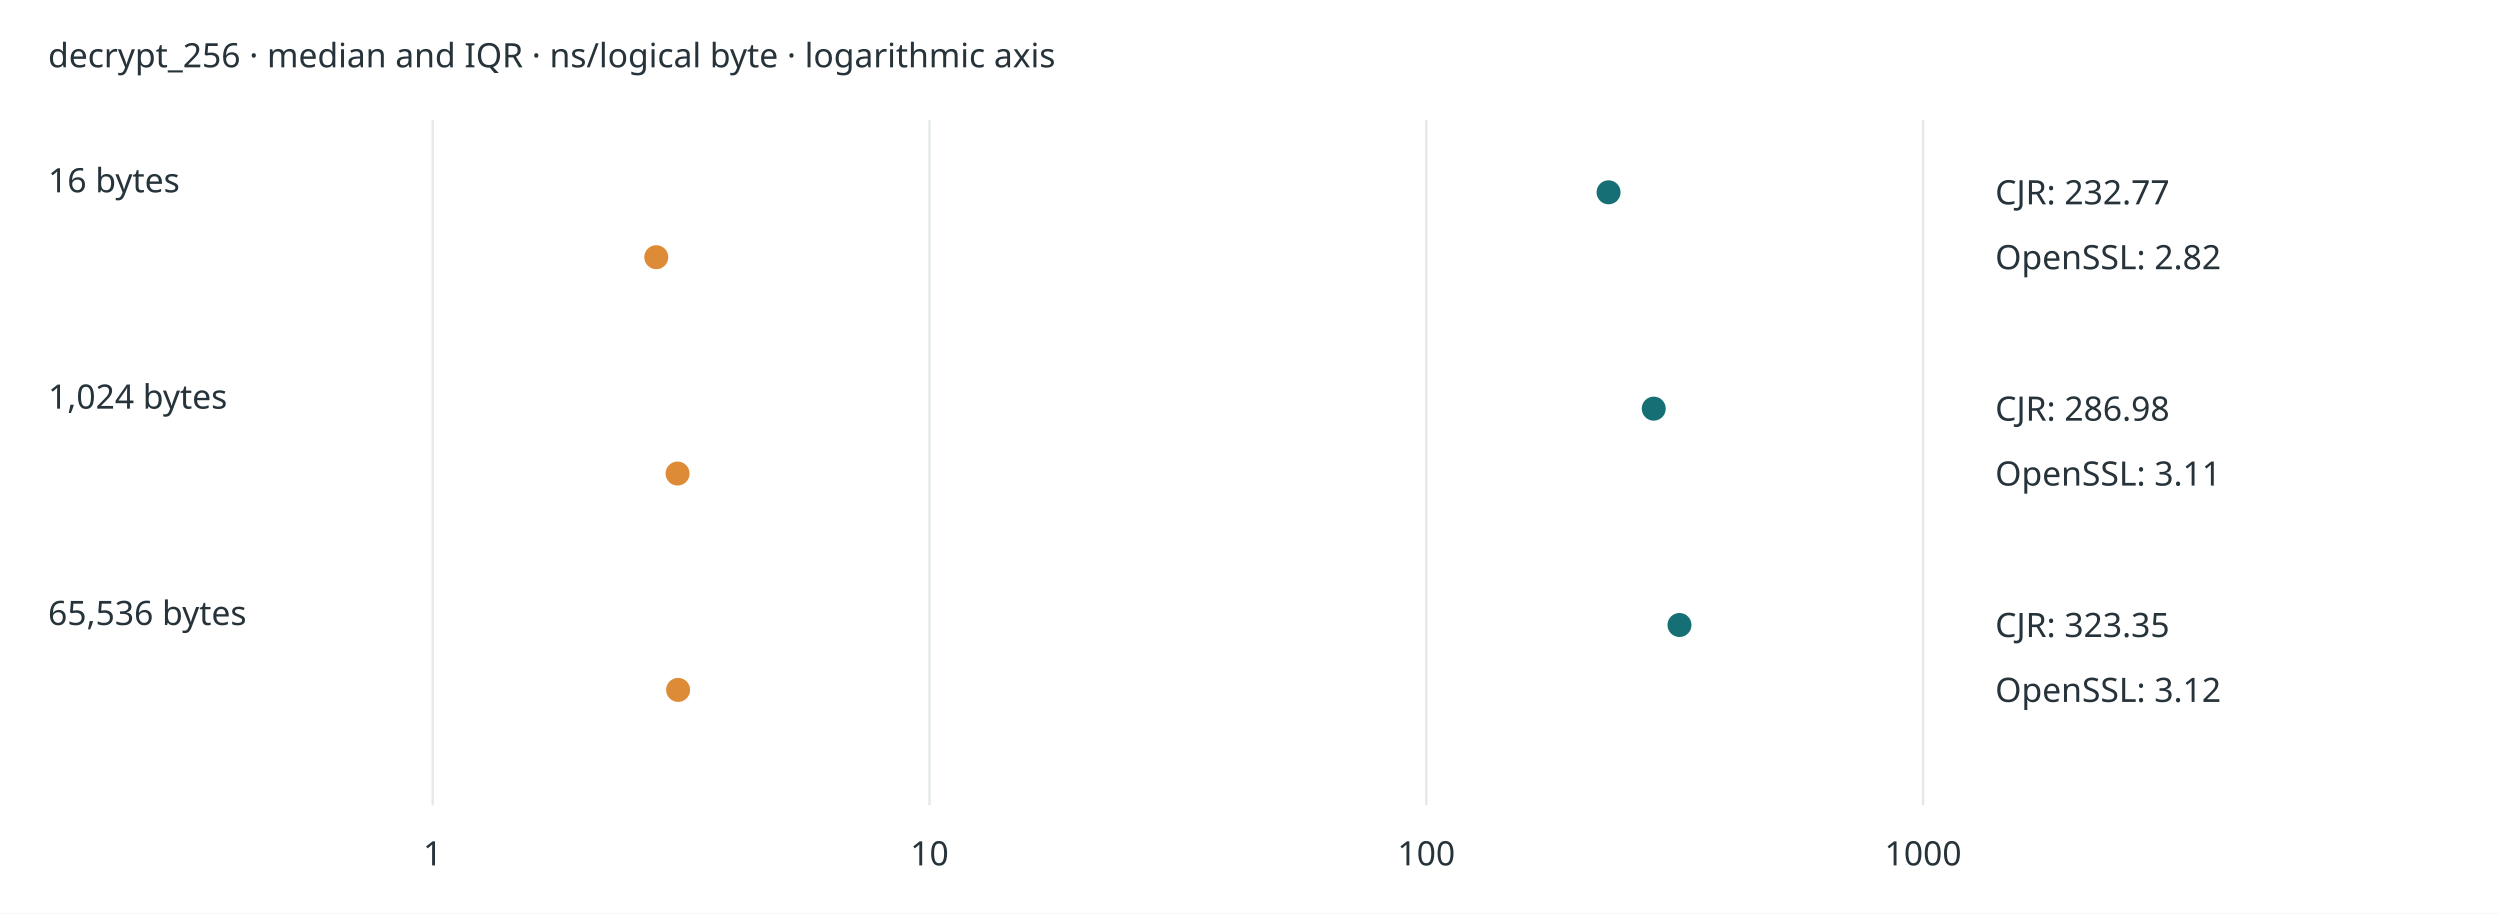
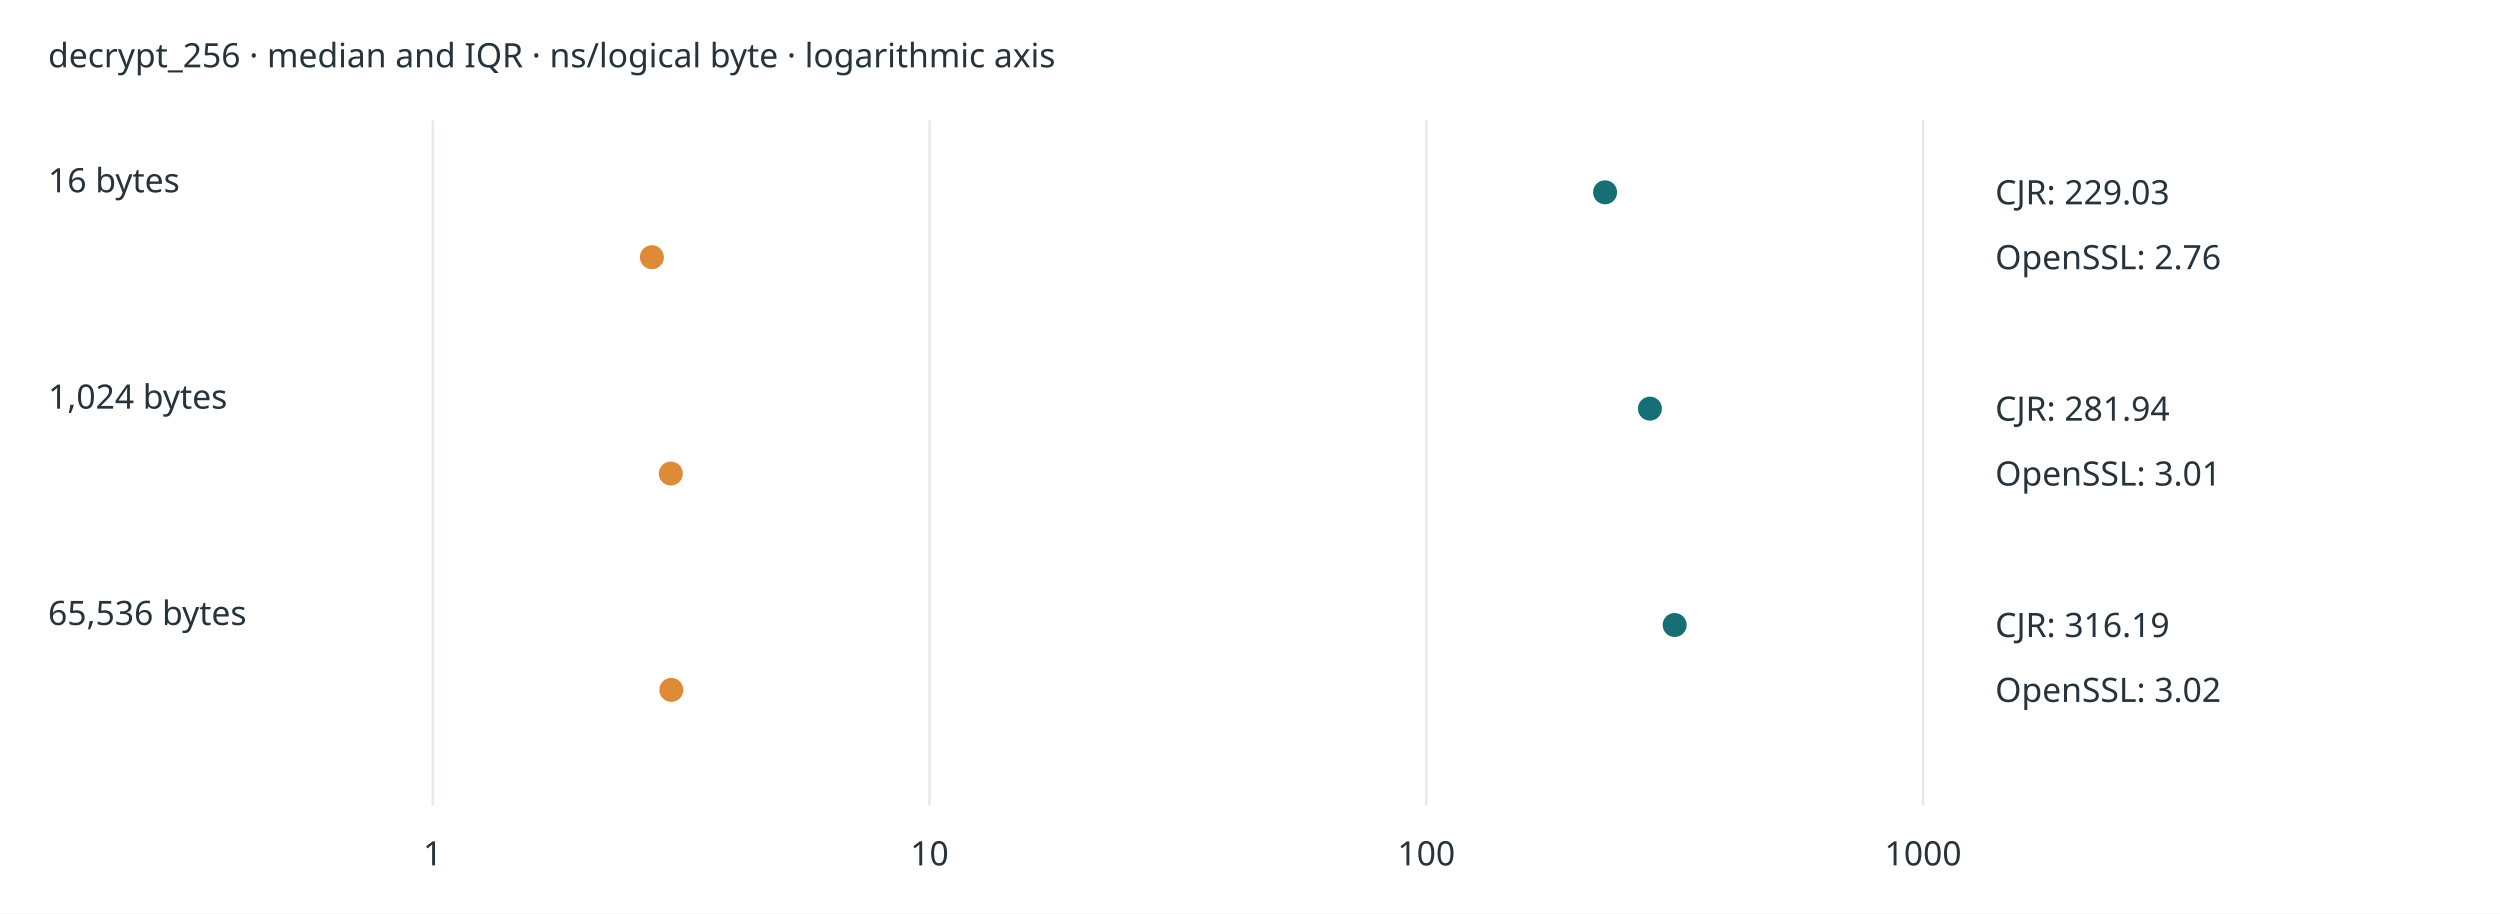
<svg xmlns="http://www.w3.org/2000/svg" viewBox="0 0 1040 380" role="img">
  <rect width="100%" height="100%" fill="white" />
  <style>text{font:14px system-ui;fill:#26333a}</style>
  <text x="20" y="28">decrypt_256 · median and IQR · ns/logical byte · logarithmic axis</text>
  <path d="M 180.0 50 V 335" stroke="#e4e9e9" />
  <text x="180.0" y="360" text-anchor="middle">1</text>
  <path d="M 386.667 50 V 335" stroke="#e4e9e9" />
  <text x="386.667" y="360" text-anchor="middle">10</text>
  <path d="M 593.333 50 V 335" stroke="#e4e9e9" />
  <text x="593.333" y="360" text-anchor="middle">100</text>
  <path d="M 800.0 50 V 335" stroke="#e4e9e9" />
  <text x="800.0" y="360" text-anchor="middle">1000</text>
  <text x="20" y="80">16 bytes</text>
-   <path d="M 669.031 80 H 669.287" stroke="#176f76" stroke-width="5" />
-   <circle cx="669.166" cy="80" r="5" fill="#176f76" />
-   <text x="830" y="85">CJR: 232.77</text>
-   <path d="M 272.946 107 H 273.31" stroke="#de8b37" stroke-width="5" />
-   <circle cx="273.006" cy="107" r="5" fill="#de8b37" />
-   <text x="830" y="112">OpenSSL: 2.82</text>
+   <path d="M 667.551 80 H 668.029" stroke="#176f76" stroke-width="5" />
+   <circle cx="667.713" cy="80" r="5" fill="#176f76" />
+   <text x="830" y="85">CJR: 229.03</text>
+   <path d="M 271.1 107 H 271.266" stroke="#de8b37" stroke-width="5" />
+   <circle cx="271.185" cy="107" r="5" fill="#de8b37" />
+   <text x="830" y="112">OpenSSL: 2.76</text>
  <text x="20" y="170">1,024 bytes</text>
-   <path d="M 687.736 170 H 689.313" stroke="#176f76" stroke-width="5" />
-   <circle cx="687.956" cy="170" r="5" fill="#176f76" />
-   <text x="830" y="175">CJR: 286.98</text>
-   <path d="M 281.37 197 H 282.912" stroke="#de8b37" stroke-width="5" />
-   <circle cx="281.866" cy="197" r="5" fill="#de8b37" />
-   <text x="830" y="202">OpenSSL: 3.11</text>
+   <path d="M 685.99 170 H 686.883" stroke="#176f76" stroke-width="5" />
+   <circle cx="686.367" cy="170" r="5" fill="#176f76" />
+   <text x="830" y="175">CJR: 281.94</text>
+   <path d="M 277.979 197 H 279.465" stroke="#de8b37" stroke-width="5" />
+   <circle cx="279.05" cy="197" r="5" fill="#de8b37" />
+   <text x="830" y="202">OpenSSL: 3.01</text>
  <text x="20" y="260">65,536 bytes</text>
-   <path d="M 698.428 260 H 698.961" stroke="#176f76" stroke-width="5" />
-   <circle cx="698.665" cy="260" r="5" fill="#176f76" />
-   <text x="830" y="265">CJR: 323.35</text>
-   <path d="M 281.928 287 H 283.086" stroke="#de8b37" stroke-width="5" />
-   <circle cx="282.096" cy="287" r="5" fill="#de8b37" />
-   <text x="830" y="292">OpenSSL: 3.12</text>
+   <path d="M 696.548 260 H 696.912" stroke="#176f76" stroke-width="5" />
+   <circle cx="696.657" cy="260" r="5" fill="#176f76" />
+   <text x="830" y="265">CJR: 316.19</text>
+   <path d="M 278.716 287 H 280.336" stroke="#de8b37" stroke-width="5" />
+   <circle cx="279.26" cy="287" r="5" fill="#de8b37" />
+   <text x="830" y="292">OpenSSL: 3.02</text>
</svg>
